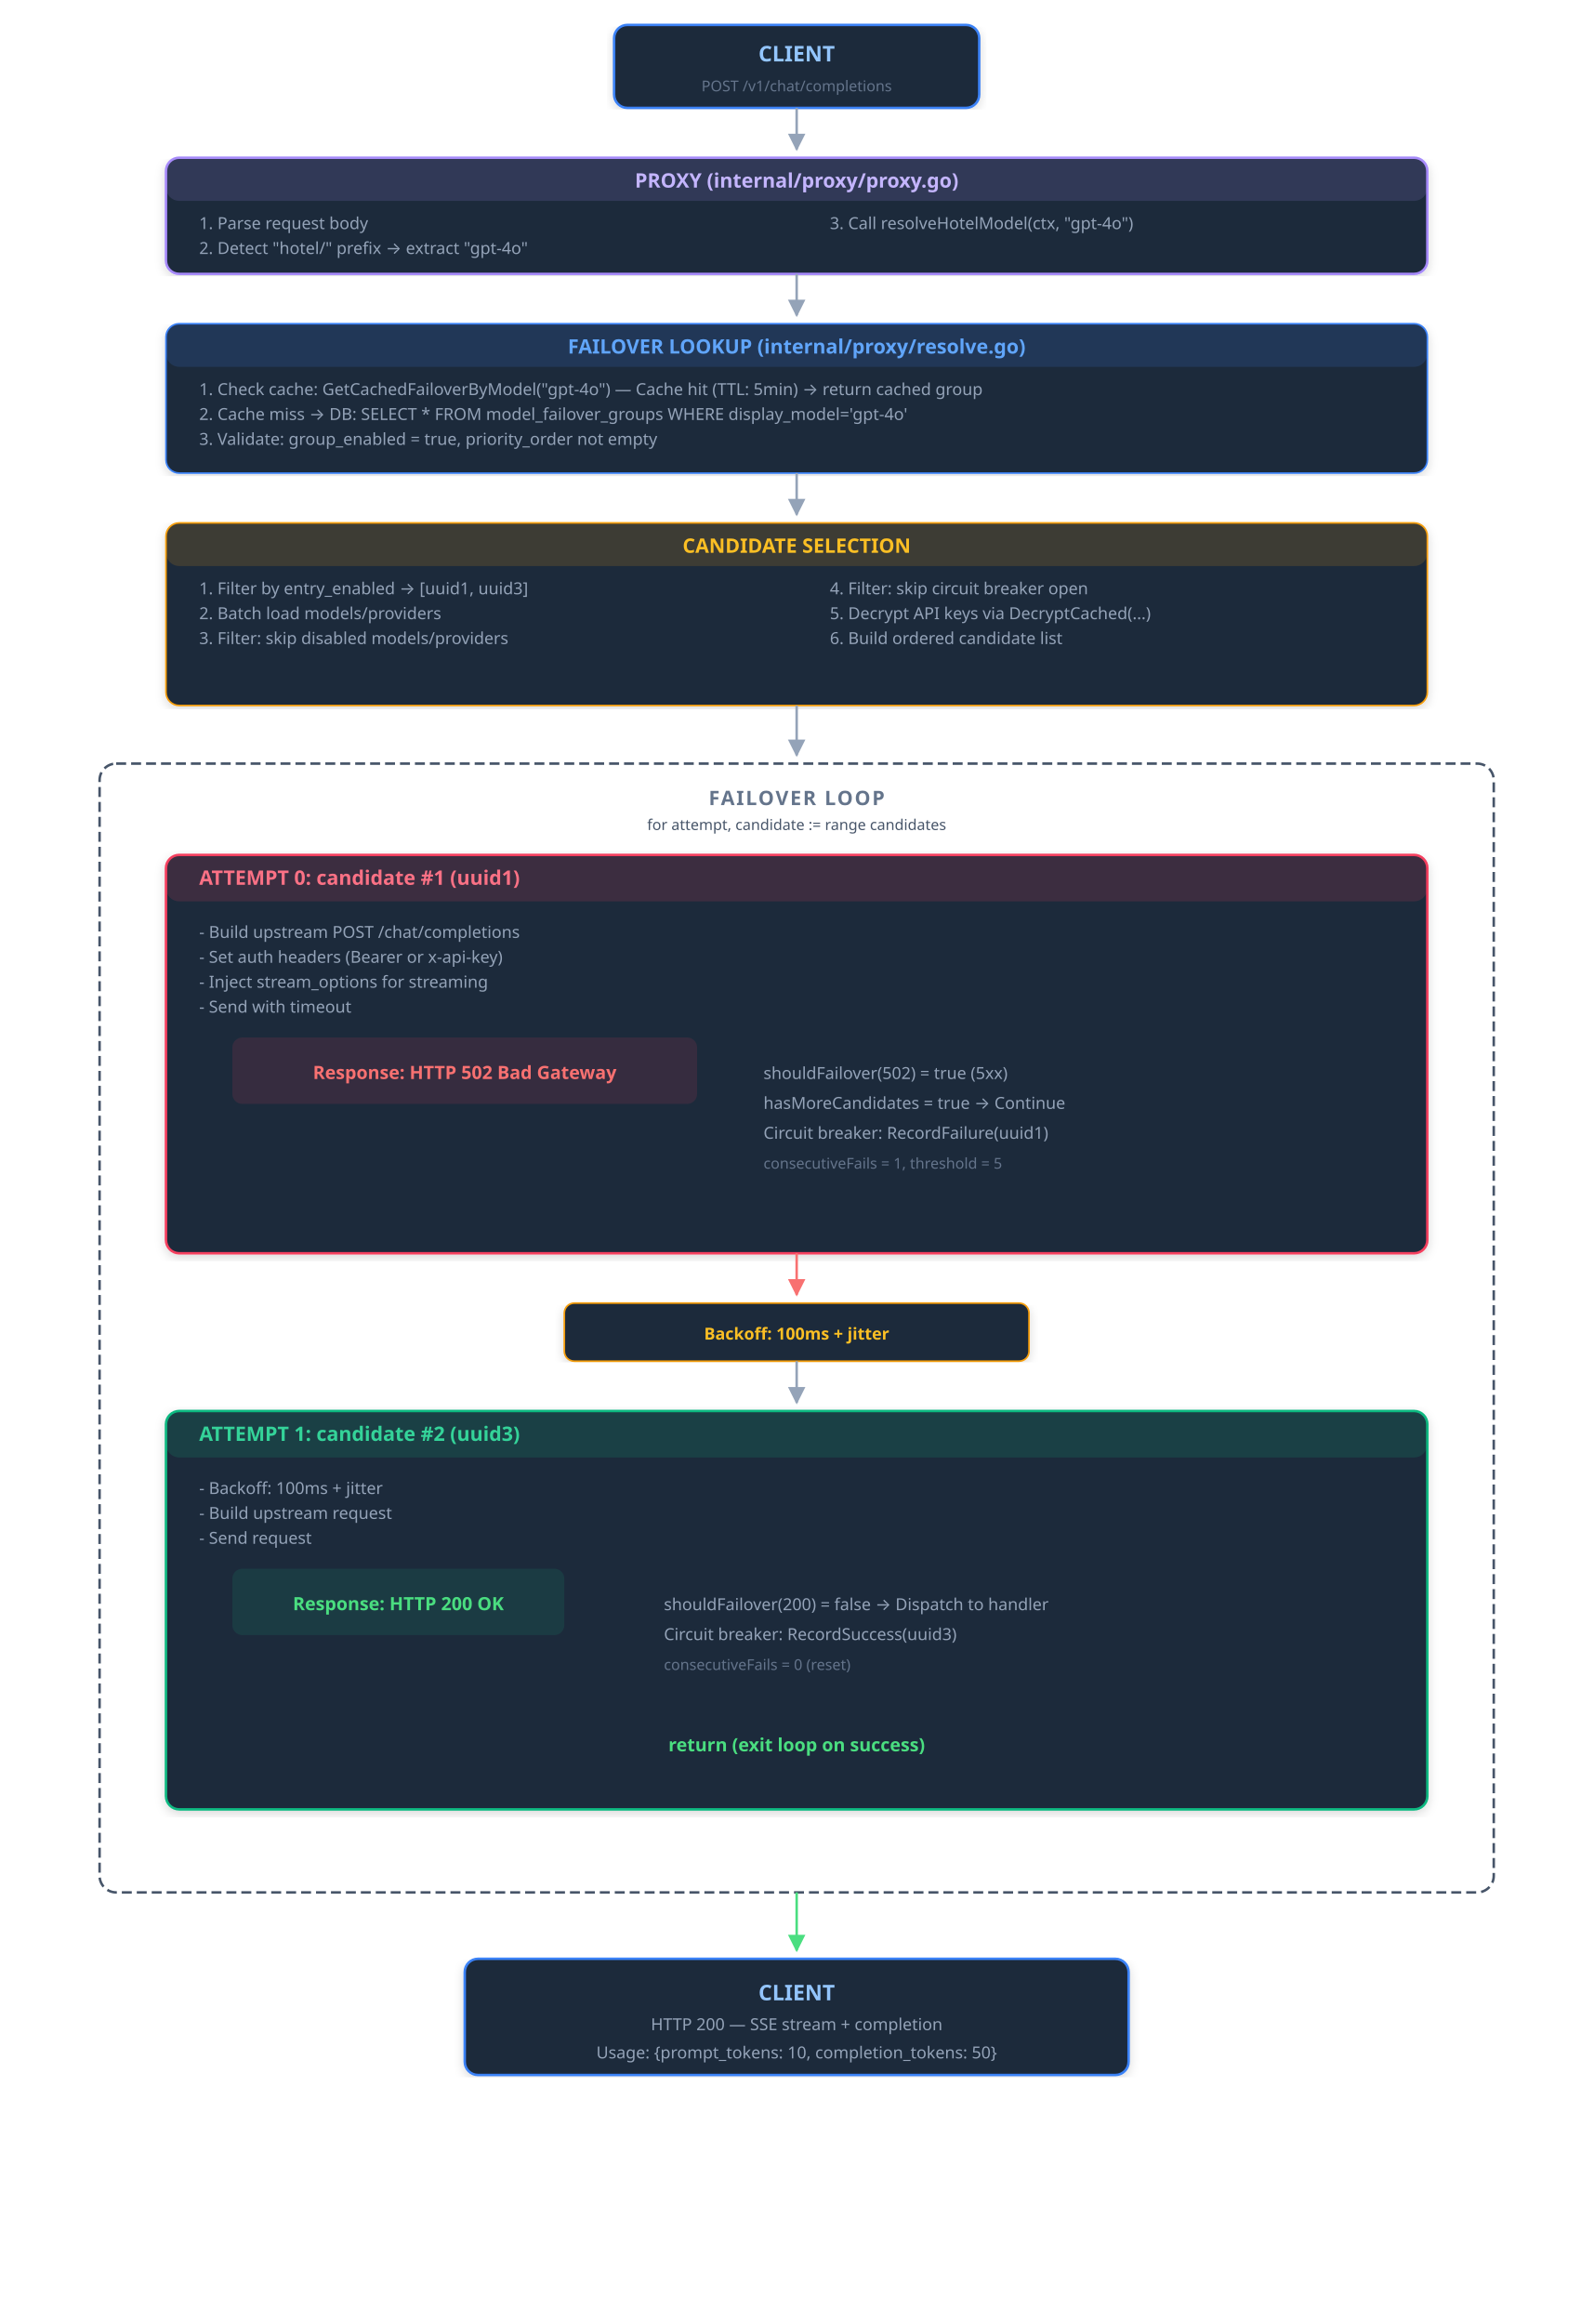
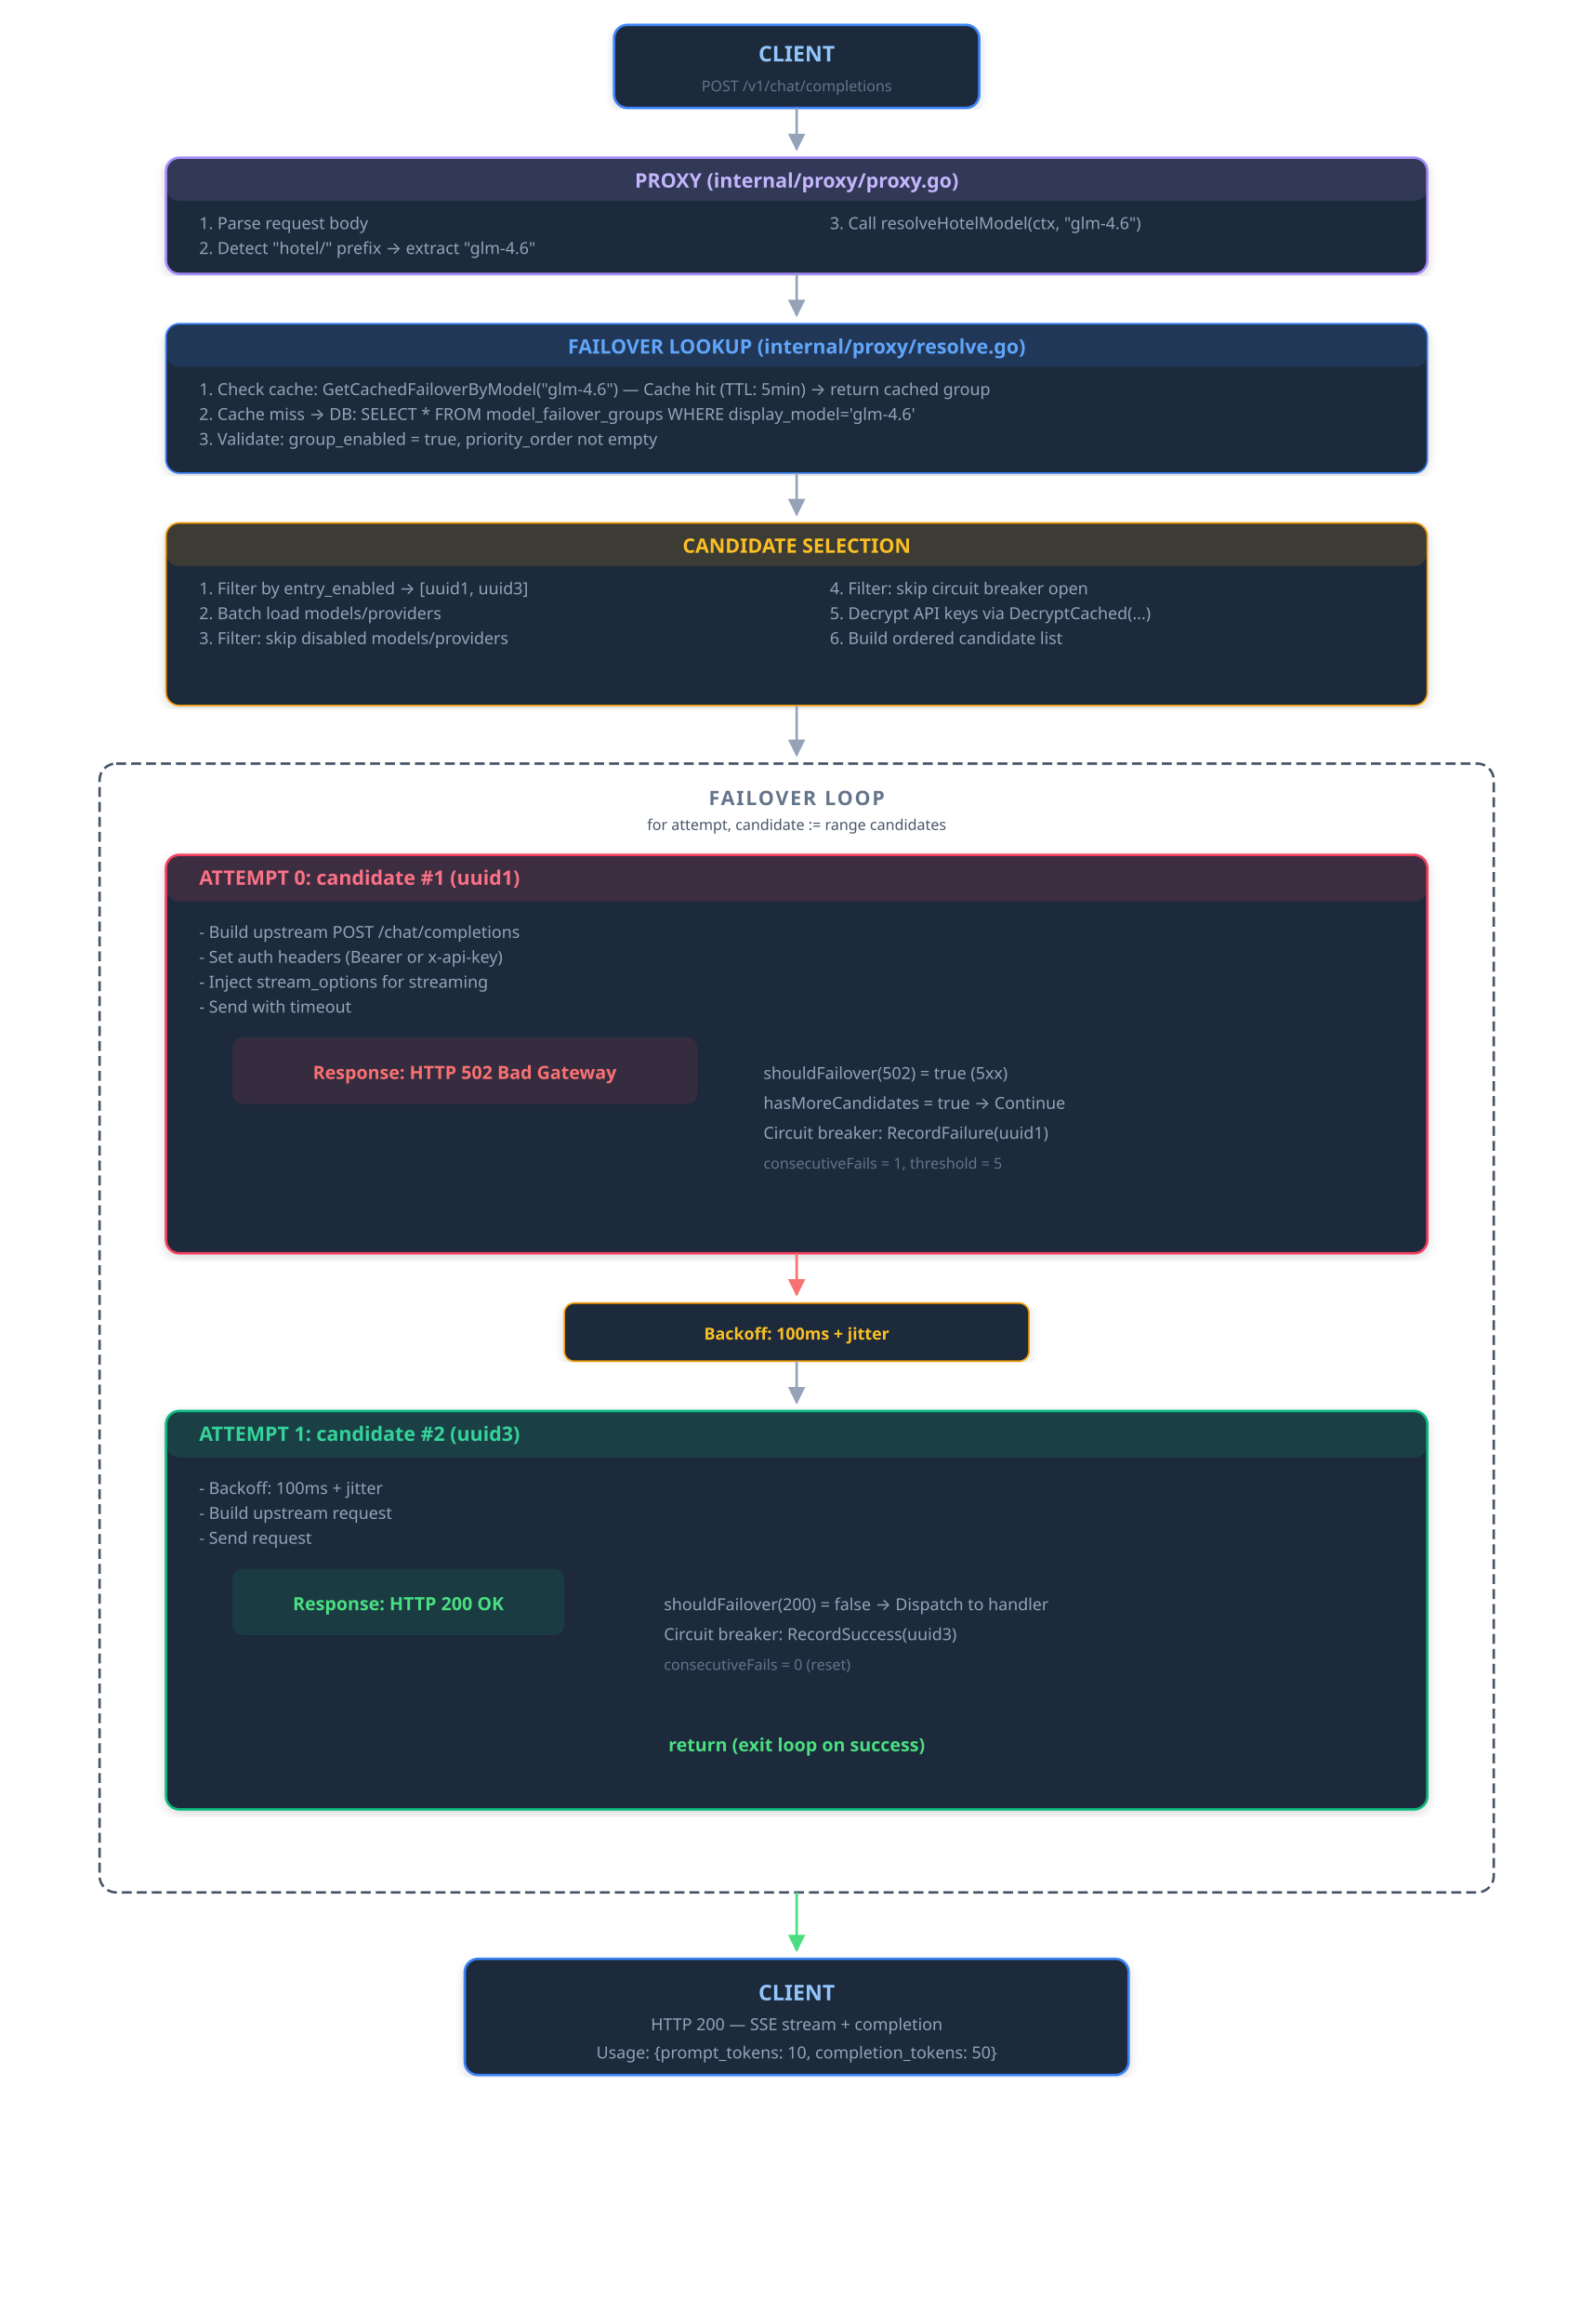
<svg xmlns="http://www.w3.org/2000/svg" viewBox="0 0 960 1400" font-family="'Segoe UI', system-ui, -apple-system, sans-serif">
  <defs>
    <marker id="arr" viewBox="0 0 10 10" refX="9" refY="5" markerWidth="7" markerHeight="7" orient="auto-start-reverse">
      <path d="M 0 0 L 10 5 L 0 10 z" fill="#94a3b8" />
    </marker>
    <marker id="arr-red" viewBox="0 0 10 10" refX="9" refY="5" markerWidth="7" markerHeight="7" orient="auto-start-reverse">
      <path d="M 0 0 L 10 5 L 0 10 z" fill="#f87171" />
    </marker>
    <marker id="arr-grn" viewBox="0 0 10 10" refX="9" refY="5" markerWidth="7" markerHeight="7" orient="auto-start-reverse">
      <path d="M 0 0 L 10 5 L 0 10 z" fill="#4ade80" />
    </marker>
    <filter id="shadow" x="-2%" y="-2%" width="104%" height="104%">
      <feDropShadow dx="0" dy="2" stdDeviation="3" flood-opacity="0.15" />
    </filter>
  </defs>
  <rect x="370" y="15" width="220" height="50" rx="8" fill="#1e293b" stroke="#3b82f6" stroke-width="1.5" filter="url(#shadow)" />
  <text x="480" y="37" text-anchor="middle" fill="#93c5fd" font-size="13" font-weight="700">CLIENT</text>
  <text x="480" y="55" text-anchor="middle" fill="#64748b" font-size="9">POST /v1/chat/completions</text>
  <text x="480" y="60" text-anchor="middle" fill="#64748b" font-size="9" />
  <line x1="480" y1="65" x2="480" y2="90" stroke="#94a3b8" stroke-width="1.5" marker-end="url(#arr)" />
  <rect x="100" y="95" width="760" height="70" rx="8" fill="#1e293b" stroke="#a78bfa" stroke-width="1.5" filter="url(#shadow)" />
  <rect x="100" y="95" width="760" height="26" rx="8" fill="#a78bfa" opacity="0.15" />
  <text x="480" y="113" text-anchor="middle" fill="#c4b5fd" font-size="12" font-weight="700">PROXY (internal/proxy/proxy.go)</text>
  <text x="120" y="138" fill="#94a3b8" font-size="10">1. Parse request body</text>
-   <text x="120" y="153" fill="#94a3b8" font-size="10">2. Detect "hotel/" prefix → extract "gpt-4o"</text>
-   <text x="500" y="138" fill="#94a3b8" font-size="10">3. Call resolveHotelModel(ctx, "gpt-4o")</text>
+   <text x="120" y="153" fill="#94a3b8" font-size="10">2. Detect "hotel/" prefix → extract "glm-4.6"</text>
+   <text x="500" y="138" fill="#94a3b8" font-size="10">3. Call resolveHotelModel(ctx, "glm-4.6")</text>
  <line x1="480" y1="165" x2="480" y2="190" stroke="#94a3b8" stroke-width="1.5" marker-end="url(#arr)" />
  <rect x="100" y="195" width="760" height="90" rx="8" fill="#1e293b" stroke="#3b82f6" stroke-width="1" filter="url(#shadow)" />
  <rect x="100" y="195" width="760" height="26" rx="8" fill="#3b82f6" opacity="0.15" />
  <text x="480" y="213" text-anchor="middle" fill="#60a5fa" font-size="12" font-weight="700">FAILOVER LOOKUP (internal/proxy/resolve.go)</text>
-   <text x="120" y="238" fill="#94a3b8" font-size="10">1. Check cache: GetCachedFailoverByModel("gpt-4o") — Cache hit (TTL: 5min) → return cached group</text>
-   <text x="120" y="253" fill="#94a3b8" font-size="10">2. Cache miss → DB: SELECT * FROM model_failover_groups WHERE display_model='gpt-4o'</text>
+   <text x="120" y="238" fill="#94a3b8" font-size="10">1. Check cache: GetCachedFailoverByModel("glm-4.6") — Cache hit (TTL: 5min) → return cached group</text>
+   <text x="120" y="253" fill="#94a3b8" font-size="10">2. Cache miss → DB: SELECT * FROM model_failover_groups WHERE display_model='glm-4.6'</text>
  <text x="120" y="268" fill="#94a3b8" font-size="10">3. Validate: group_enabled = true, priority_order not empty</text>
  <line x1="480" y1="285" x2="480" y2="310" stroke="#94a3b8" stroke-width="1.5" marker-end="url(#arr)" />
  <rect x="100" y="315" width="760" height="110" rx="8" fill="#1e293b" stroke="#f59e0b" stroke-width="1" filter="url(#shadow)" />
  <rect x="100" y="315" width="760" height="26" rx="8" fill="#f59e0b" opacity="0.15" />
  <text x="480" y="333" text-anchor="middle" fill="#fbbf24" font-size="12" font-weight="700">CANDIDATE SELECTION</text>
  <text x="120" y="358" fill="#94a3b8" font-size="10">1. Filter by entry_enabled → [uuid1, uuid3]</text>
  <text x="120" y="373" fill="#94a3b8" font-size="10">2. Batch load models/providers</text>
  <text x="120" y="388" fill="#94a3b8" font-size="10">3. Filter: skip disabled models/providers</text>
  <text x="500" y="358" fill="#94a3b8" font-size="10">4. Filter: skip circuit breaker open</text>
  <text x="500" y="373" fill="#94a3b8" font-size="10">5. Decrypt API keys via DecryptCached(...)</text>
  <text x="500" y="388" fill="#94a3b8" font-size="10">6. Build ordered candidate list</text>
  <line x1="480" y1="425" x2="480" y2="455" stroke="#94a3b8" stroke-width="1.5" marker-end="url(#arr)" />
  <rect x="60" y="460" width="840" height="680" rx="10" fill="none" stroke="#475569" stroke-width="1.5" stroke-dasharray="6,3" />
  <text x="480" y="485" text-anchor="middle" fill="#64748b" font-size="12" font-weight="600" letter-spacing="1">FAILOVER LOOP</text>
  <text x="480" y="500" text-anchor="middle" fill="#475569" font-size="9">for attempt, candidate := range candidates</text>
  <rect x="100" y="515" width="760" height="240" rx="8" fill="#1e293b" stroke="#f43f5e" stroke-width="1.5" filter="url(#shadow)" />
  <rect x="100" y="515" width="760" height="28" rx="8" fill="#f43f5e" opacity="0.15" />
  <text x="120" y="533" fill="#fb7185" font-size="12" font-weight="700">ATTEMPT 0: candidate #1 (uuid1)</text>
  <text x="120" y="565" fill="#94a3b8" font-size="10">- Build upstream POST /chat/completions</text>
  <text x="120" y="580" fill="#94a3b8" font-size="10">- Set auth headers (Bearer or x-api-key)</text>
  <text x="120" y="595" fill="#94a3b8" font-size="10">- Inject stream_options for streaming</text>
  <text x="120" y="610" fill="#94a3b8" font-size="10">- Send with timeout</text>
  <rect x="140" y="625" width="280" height="40" rx="6" fill="#f43f5e" opacity="0.12" />
  <text x="280" y="650" text-anchor="middle" fill="#f87171" font-size="11" font-weight="700">Response: HTTP 502 Bad Gateway</text>
  <text x="460" y="650" fill="#94a3b8" font-size="10">shouldFailover(502) = true (5xx)</text>
  <text x="460" y="668" fill="#94a3b8" font-size="10">hasMoreCandidates = true → Continue</text>
  <text x="460" y="686" fill="#94a3b8" font-size="10">Circuit breaker: RecordFailure(uuid1)</text>
  <text x="460" y="704" fill="#64748b" font-size="9">consecutiveFails = 1, threshold = 5</text>
  <line x1="480" y1="755" x2="480" y2="780" stroke="#f87171" stroke-width="1.5" marker-end="url(#arr-red)" />
  <rect x="340" y="785" width="280" height="35" rx="6" fill="#1e293b" stroke="#f59e0b" stroke-width="1" filter="url(#shadow)" />
  <text x="480" y="807" text-anchor="middle" fill="#fbbf24" font-size="10" font-weight="600">Backoff: 100ms + jitter</text>
  <line x1="480" y1="820" x2="480" y2="845" stroke="#94a3b8" stroke-width="1.5" marker-end="url(#arr)" />
  <rect x="100" y="850" width="760" height="240" rx="8" fill="#1e293b" stroke="#10b981" stroke-width="1.5" filter="url(#shadow)" />
  <rect x="100" y="850" width="760" height="28" rx="8" fill="#10b981" opacity="0.15" />
  <text x="120" y="868" fill="#34d399" font-size="12" font-weight="700">ATTEMPT 1: candidate #2 (uuid3)</text>
  <text x="120" y="900" fill="#94a3b8" font-size="10">- Backoff: 100ms + jitter</text>
  <text x="120" y="915" fill="#94a3b8" font-size="10">- Build upstream request</text>
  <text x="120" y="930" fill="#94a3b8" font-size="10">- Send request</text>
  <rect x="140" y="945" width="200" height="40" rx="6" fill="#10b981" opacity="0.12" />
  <text x="240" y="970" text-anchor="middle" fill="#4ade80" font-size="11" font-weight="700">Response: HTTP 200 OK</text>
  <text x="400" y="970" fill="#94a3b8" font-size="10">shouldFailover(200) = false → Dispatch to handler</text>
  <text x="400" y="988" fill="#94a3b8" font-size="10">Circuit breaker: RecordSuccess(uuid3)</text>
  <text x="400" y="1006" fill="#64748b" font-size="9">consecutiveFails = 0 (reset)</text>
  <text x="480" y="1055" text-anchor="middle" fill="#4ade80" font-size="11" font-weight="600">return (exit loop on success)</text>
  <line x1="480" y1="1140" x2="480" y2="1175" stroke="#4ade80" stroke-width="1.5" marker-end="url(#arr-grn)" />
  <rect x="280" y="1180" width="400" height="70" rx="8" fill="#1e293b" stroke="#3b82f6" stroke-width="1.5" filter="url(#shadow)" />
  <text x="480" y="1205" text-anchor="middle" fill="#93c5fd" font-size="13" font-weight="700">CLIENT</text>
  <text x="480" y="1223" text-anchor="middle" fill="#94a3b8" font-size="10">HTTP 200 — SSE stream + completion</text>
  <text x="480" y="1240" text-anchor="middle" fill="#94a3b8" font-size="10">Usage: {prompt_tokens: 10, completion_tokens: 50}</text>
</svg>
